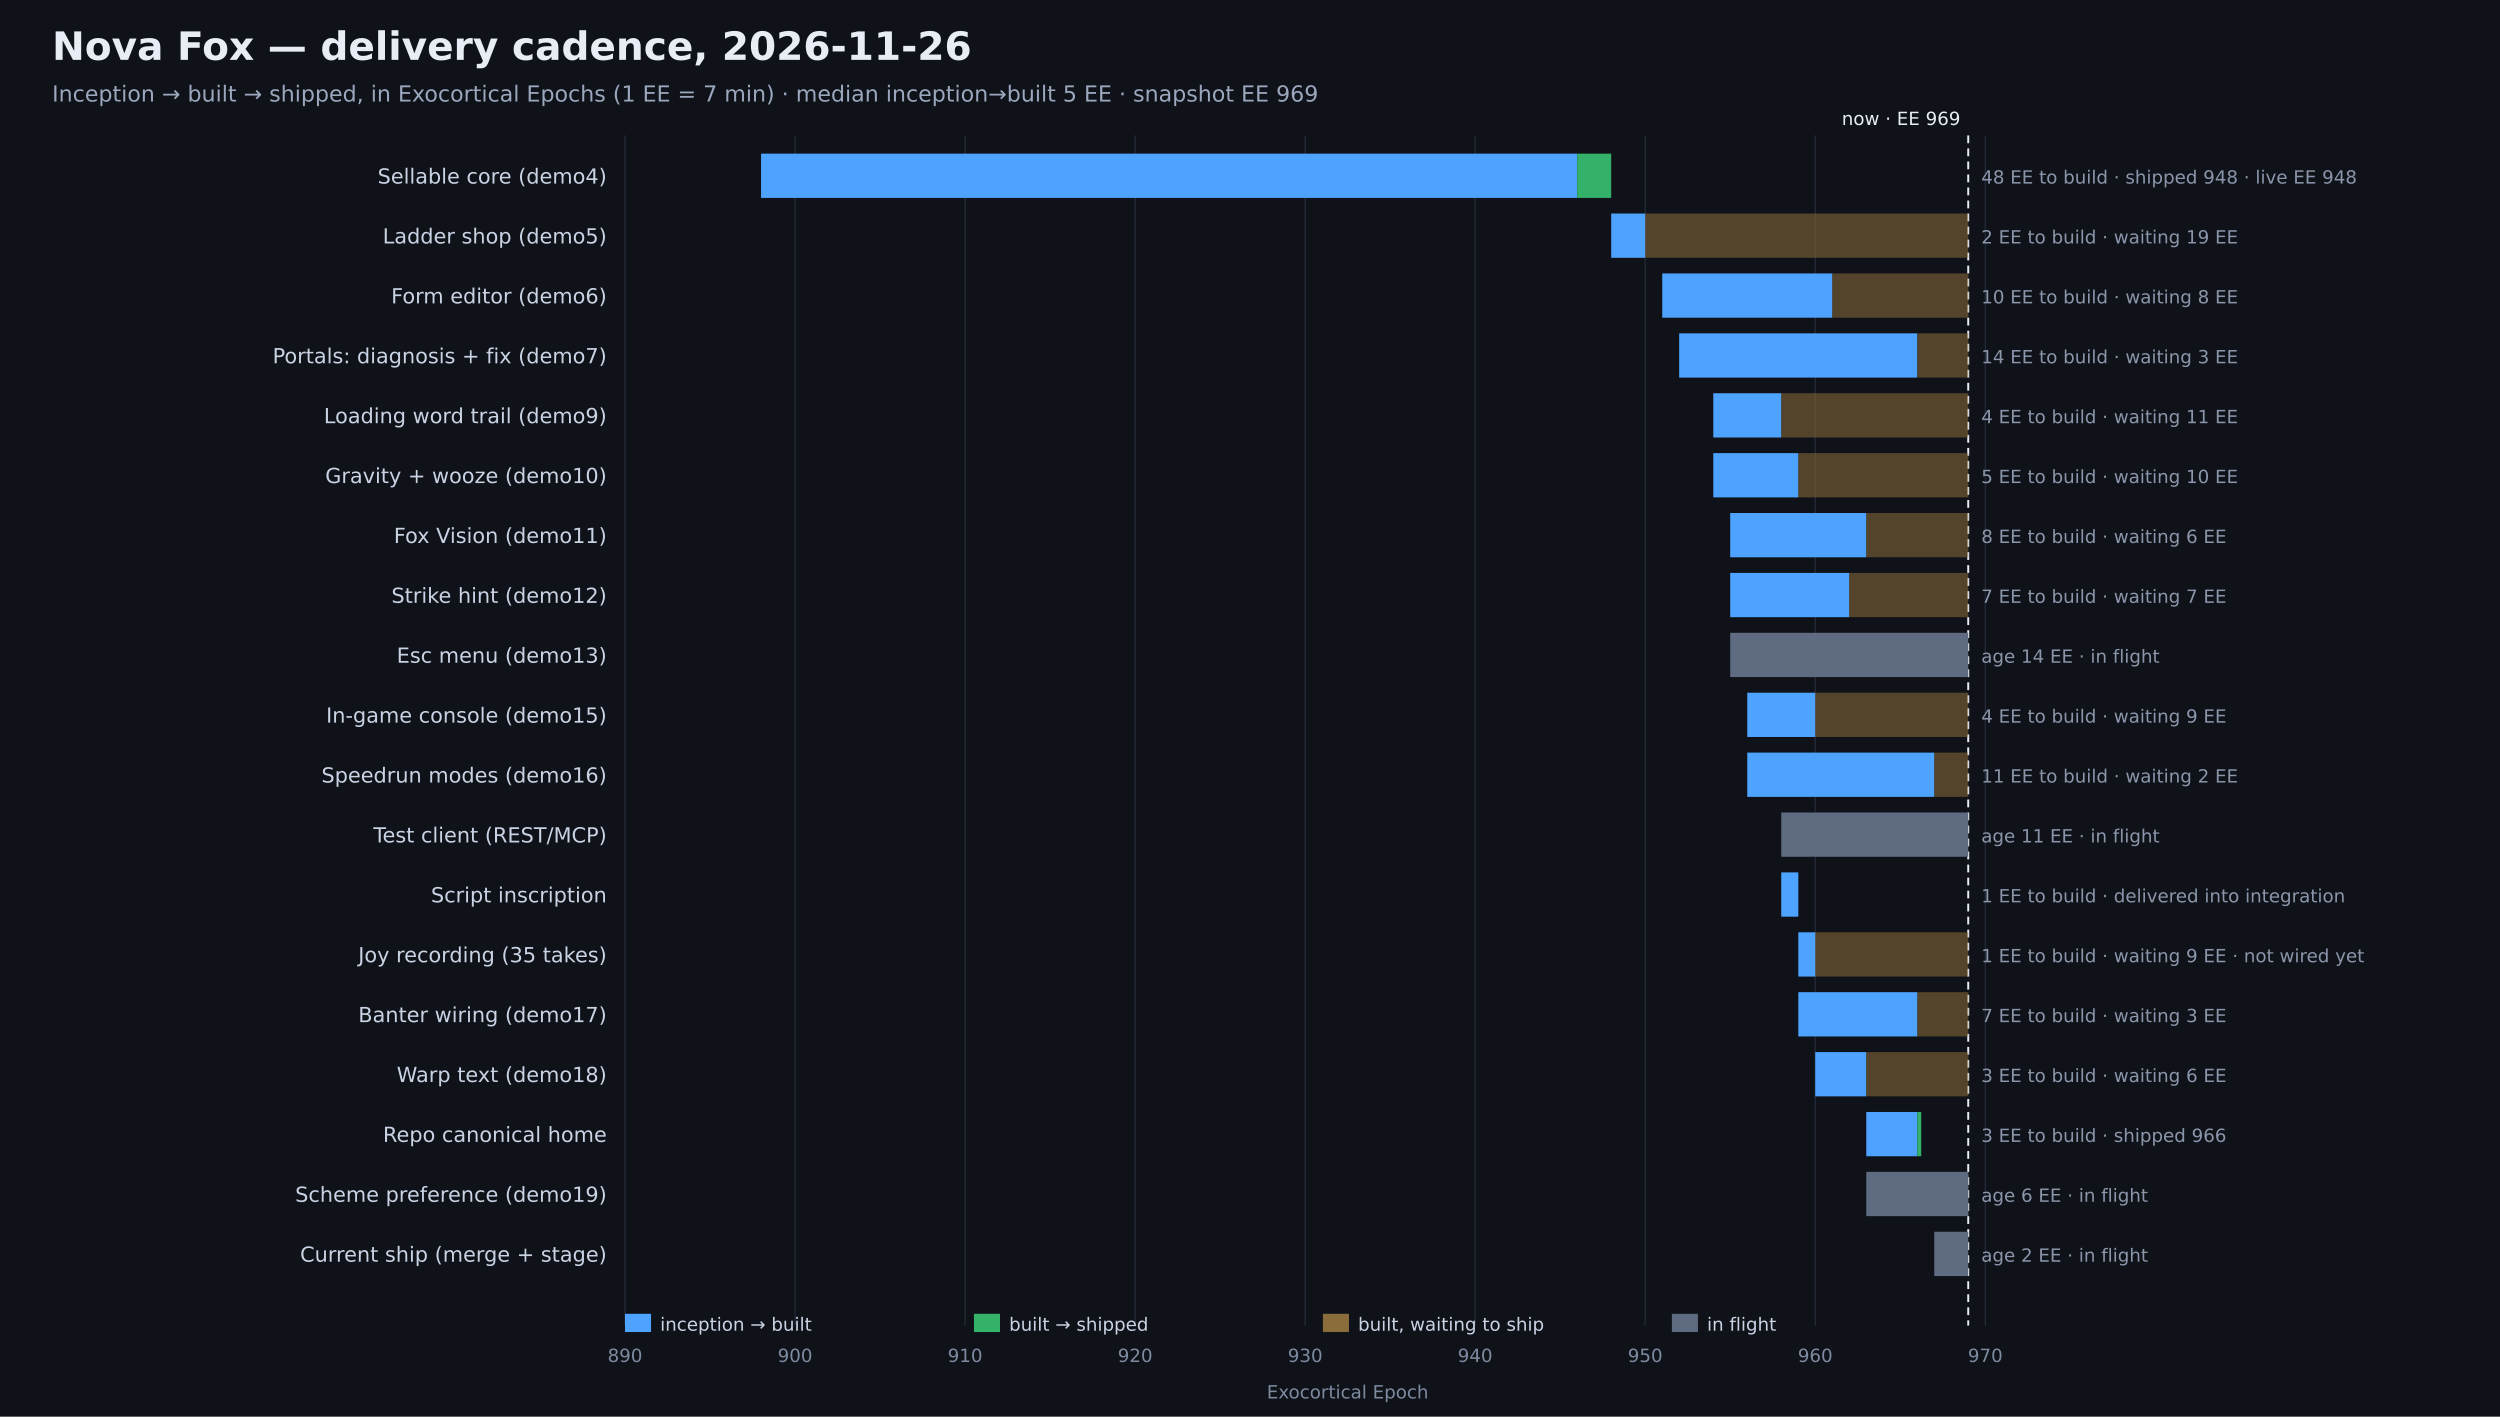
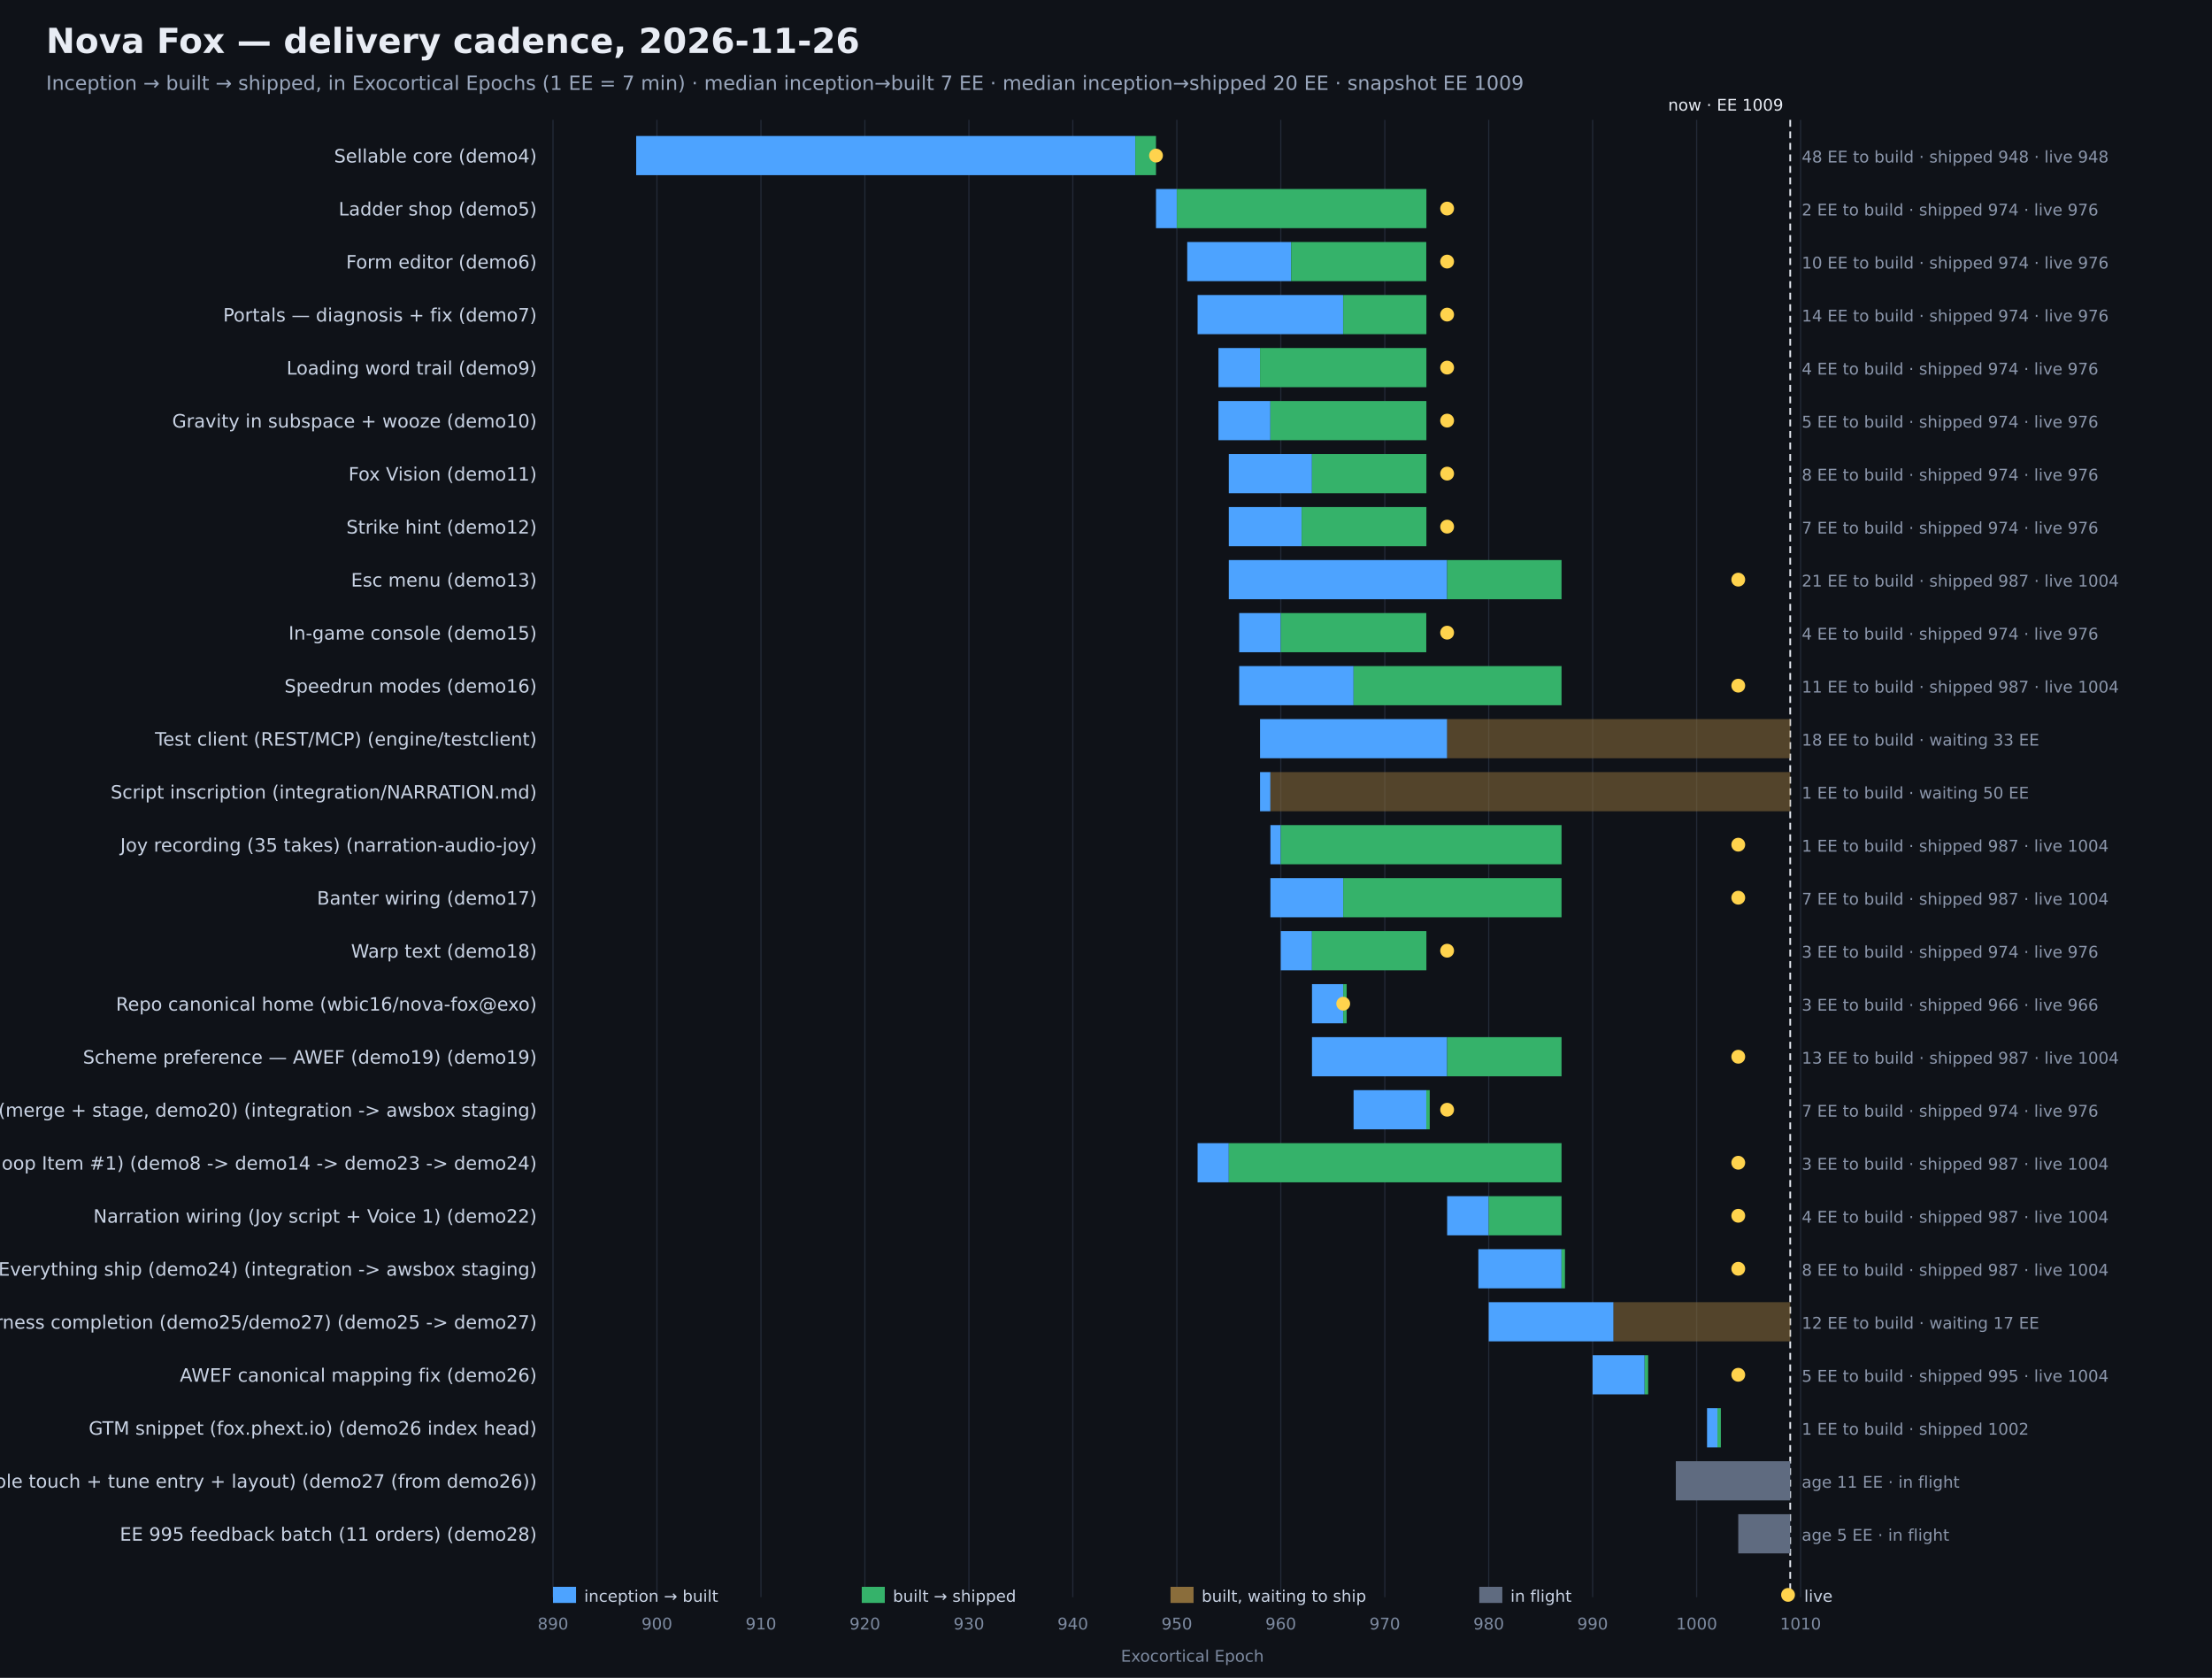
- <svg xmlns="http://www.w3.org/2000/svg" width="1920" height="1088" viewBox="0 0 1920 1088">
-   <rect width="1920" height="1088" fill="#0f1218" />
+ <svg xmlns="http://www.w3.org/2000/svg" width="1920" height="1456" viewBox="0 0 1920 1456">
+   <rect width="1920" height="1456" fill="#0f1218" />
  <text x="40" y="46" font-family="DejaVu Sans" font-size="30" font-weight="bold" fill="#e8ecf4">Nova Fox — delivery cadence, 2026-11-26</text>
-   <text x="40" y="78" font-family="DejaVu Sans" font-size="17" fill="#9aa7bd">Inception → built → shipped, in Exocortical Epochs (1 EE = 7 min) · median inception→built 5 EE · snapshot EE 969</text>
-   <line x1="480.0" y1="104" x2="480.0" y2="1018" stroke="#232a38" stroke-width="1" />
-   <text x="480.0" y="1046" font-family="DejaVu Sans" font-size="14" fill="#7d8aa0" text-anchor="middle">890</text>
-   <line x1="610.6" y1="104" x2="610.6" y2="1018" stroke="#232a38" stroke-width="1" />
-   <text x="610.6" y="1046" font-family="DejaVu Sans" font-size="14" fill="#7d8aa0" text-anchor="middle">900</text>
-   <line x1="741.2" y1="104" x2="741.2" y2="1018" stroke="#232a38" stroke-width="1" />
-   <text x="741.2" y="1046" font-family="DejaVu Sans" font-size="14" fill="#7d8aa0" text-anchor="middle">910</text>
-   <line x1="871.8" y1="104" x2="871.8" y2="1018" stroke="#232a38" stroke-width="1" />
-   <text x="871.8" y="1046" font-family="DejaVu Sans" font-size="14" fill="#7d8aa0" text-anchor="middle">920</text>
-   <line x1="1002.4" y1="104" x2="1002.4" y2="1018" stroke="#232a38" stroke-width="1" />
-   <text x="1002.4" y="1046" font-family="DejaVu Sans" font-size="14" fill="#7d8aa0" text-anchor="middle">930</text>
-   <line x1="1132.9" y1="104" x2="1132.9" y2="1018" stroke="#232a38" stroke-width="1" />
-   <text x="1132.9" y="1046" font-family="DejaVu Sans" font-size="14" fill="#7d8aa0" text-anchor="middle">940</text>
-   <line x1="1263.5" y1="104" x2="1263.5" y2="1018" stroke="#232a38" stroke-width="1" />
-   <text x="1263.5" y="1046" font-family="DejaVu Sans" font-size="14" fill="#7d8aa0" text-anchor="middle">950</text>
-   <line x1="1394.1" y1="104" x2="1394.1" y2="1018" stroke="#232a38" stroke-width="1" />
-   <text x="1394.1" y="1046" font-family="DejaVu Sans" font-size="14" fill="#7d8aa0" text-anchor="middle">960</text>
-   <line x1="1524.7" y1="104" x2="1524.7" y2="1018" stroke="#232a38" stroke-width="1" />
-   <text x="1524.7" y="1046" font-family="DejaVu Sans" font-size="14" fill="#7d8aa0" text-anchor="middle">970</text>
-   <text x="1035.0" y="1074" font-family="DejaVu Sans" font-size="14" fill="#7d8aa0" text-anchor="middle">Exocortical Epoch</text>
-   <line x1="1511.6" y1="104" x2="1511.6" y2="1018" stroke="#e8ecf4" stroke-width="1.5" stroke-dasharray="6 4" />
-   <text x="1505.6" y="96" font-family="DejaVu Sans" font-size="14" fill="#e8ecf4" text-anchor="end">now · EE 969</text>
+   <text x="40" y="78" font-family="DejaVu Sans" font-size="17" fill="#9aa7bd">Inception → built → shipped, in Exocortical Epochs (1 EE = 7 min) · median inception→built 7 EE · median inception→shipped 20 EE · snapshot EE 1009</text>
+   <line x1="480.0" y1="104" x2="480.0" y2="1386" stroke="#232a38" stroke-width="1" />
+   <text x="480.0" y="1414" font-family="DejaVu Sans" font-size="14" fill="#7d8aa0" text-anchor="middle">890</text>
+   <line x1="570.2" y1="104" x2="570.2" y2="1386" stroke="#232a38" stroke-width="1" />
+   <text x="570.2" y="1414" font-family="DejaVu Sans" font-size="14" fill="#7d8aa0" text-anchor="middle">900</text>
+   <line x1="660.5" y1="104" x2="660.5" y2="1386" stroke="#232a38" stroke-width="1" />
+   <text x="660.5" y="1414" font-family="DejaVu Sans" font-size="14" fill="#7d8aa0" text-anchor="middle">910</text>
+   <line x1="750.7" y1="104" x2="750.7" y2="1386" stroke="#232a38" stroke-width="1" />
+   <text x="750.7" y="1414" font-family="DejaVu Sans" font-size="14" fill="#7d8aa0" text-anchor="middle">920</text>
+   <line x1="841.0" y1="104" x2="841.0" y2="1386" stroke="#232a38" stroke-width="1" />
+   <text x="841.0" y="1414" font-family="DejaVu Sans" font-size="14" fill="#7d8aa0" text-anchor="middle">930</text>
+   <line x1="931.2" y1="104" x2="931.2" y2="1386" stroke="#232a38" stroke-width="1" />
+   <text x="931.2" y="1414" font-family="DejaVu Sans" font-size="14" fill="#7d8aa0" text-anchor="middle">940</text>
+   <line x1="1021.5" y1="104" x2="1021.5" y2="1386" stroke="#232a38" stroke-width="1" />
+   <text x="1021.5" y="1414" font-family="DejaVu Sans" font-size="14" fill="#7d8aa0" text-anchor="middle">950</text>
+   <line x1="1111.7" y1="104" x2="1111.7" y2="1386" stroke="#232a38" stroke-width="1" />
+   <text x="1111.7" y="1414" font-family="DejaVu Sans" font-size="14" fill="#7d8aa0" text-anchor="middle">960</text>
+   <line x1="1202.0" y1="104" x2="1202.0" y2="1386" stroke="#232a38" stroke-width="1" />
+   <text x="1202.0" y="1414" font-family="DejaVu Sans" font-size="14" fill="#7d8aa0" text-anchor="middle">970</text>
+   <line x1="1292.2" y1="104" x2="1292.2" y2="1386" stroke="#232a38" stroke-width="1" />
+   <text x="1292.2" y="1414" font-family="DejaVu Sans" font-size="14" fill="#7d8aa0" text-anchor="middle">980</text>
+   <line x1="1382.4" y1="104" x2="1382.4" y2="1386" stroke="#232a38" stroke-width="1" />
+   <text x="1382.4" y="1414" font-family="DejaVu Sans" font-size="14" fill="#7d8aa0" text-anchor="middle">990</text>
+   <line x1="1472.7" y1="104" x2="1472.7" y2="1386" stroke="#232a38" stroke-width="1" />
+   <text x="1472.7" y="1414" font-family="DejaVu Sans" font-size="14" fill="#7d8aa0" text-anchor="middle">1000</text>
+   <line x1="1562.9" y1="104" x2="1562.9" y2="1386" stroke="#232a38" stroke-width="1" />
+   <text x="1562.9" y="1414" font-family="DejaVu Sans" font-size="14" fill="#7d8aa0" text-anchor="middle">1010</text>
+   <text x="1035.0" y="1442" font-family="DejaVu Sans" font-size="14" fill="#7d8aa0" text-anchor="middle">Exocortical Epoch</text>
+   <line x1="1553.9" y1="104" x2="1553.9" y2="1386" stroke="#e8ecf4" stroke-width="1.5" stroke-dasharray="6 4" />
+   <text x="1547.9" y="96" font-family="DejaVu Sans" font-size="14" fill="#e8ecf4" text-anchor="end">now · EE 1009</text>
  <text x="466" y="141.0" font-family="DejaVu Sans" font-size="16" fill="#c9d3e4" text-anchor="end">Sellable core (demo4)</text>
-   <rect x="584.5" y="118" width="626.8" height="34" fill="#4da3ff" />
-   <rect x="1211.3" y="118" width="26.1" height="34" fill="#35b26a" />
-   <text x="1521.6" y="141.0" font-family="DejaVu Sans" font-size="14" fill="#8b96ab">48 EE to build · shipped 948 · live EE 948</text>
+   <rect x="552.2" y="118" width="433.2" height="34" fill="#4da3ff" />
+   <rect x="985.4" y="118" width="18.0" height="34" fill="#35b26a" />
+   <circle cx="1003.4" cy="135.0" r="6" fill="#ffd34d" />
+   <text x="1563.9" y="141.0" font-family="DejaVu Sans" font-size="14" fill="#8b96ab">48 EE to build · shipped 948 · live 948</text>
  <text x="466" y="187.0" font-family="DejaVu Sans" font-size="16" fill="#c9d3e4" text-anchor="end">Ladder shop (demo5)</text>
-   <rect x="1237.4" y="164" width="26.1" height="34" fill="#4da3ff" />
-   <rect x="1263.5" y="164" width="248.1" height="34" fill="#8a6d3b" fill-opacity="0.55" />
-   <text x="1521.6" y="187.0" font-family="DejaVu Sans" font-size="14" fill="#8b96ab">2 EE to build · waiting 19 EE</text>
+   <rect x="1003.4" y="164" width="18.0" height="34" fill="#4da3ff" />
+   <rect x="1021.5" y="164" width="216.6" height="34" fill="#35b26a" />
+   <circle cx="1256.1" cy="181.0" r="6" fill="#ffd34d" />
+   <text x="1563.9" y="187.0" font-family="DejaVu Sans" font-size="14" fill="#8b96ab">2 EE to build · shipped 974 · live 976</text>
  <text x="466" y="233.0" font-family="DejaVu Sans" font-size="16" fill="#c9d3e4" text-anchor="end">Form editor (demo6)</text>
-   <rect x="1276.6" y="210" width="130.6" height="34" fill="#4da3ff" />
-   <rect x="1407.2" y="210" width="104.5" height="34" fill="#8a6d3b" fill-opacity="0.55" />
-   <text x="1521.6" y="233.0" font-family="DejaVu Sans" font-size="14" fill="#8b96ab">10 EE to build · waiting 8 EE</text>
-   <text x="466" y="279.0" font-family="DejaVu Sans" font-size="16" fill="#c9d3e4" text-anchor="end">Portals: diagnosis + fix (demo7)</text>
-   <rect x="1289.6" y="256" width="182.8" height="34" fill="#4da3ff" />
-   <rect x="1472.5" y="256" width="39.2" height="34" fill="#8a6d3b" fill-opacity="0.55" />
-   <text x="1521.6" y="279.0" font-family="DejaVu Sans" font-size="14" fill="#8b96ab">14 EE to build · waiting 3 EE</text>
+   <rect x="1030.5" y="210" width="90.2" height="34" fill="#4da3ff" />
+   <rect x="1120.7" y="210" width="117.3" height="34" fill="#35b26a" />
+   <circle cx="1256.1" cy="227.0" r="6" fill="#ffd34d" />
+   <text x="1563.9" y="233.0" font-family="DejaVu Sans" font-size="14" fill="#8b96ab">10 EE to build · shipped 974 · live 976</text>
+   <text x="466" y="279.0" font-family="DejaVu Sans" font-size="16" fill="#c9d3e4" text-anchor="end">Portals — diagnosis + fix (demo7)</text>
+   <rect x="1039.5" y="256" width="126.3" height="34" fill="#4da3ff" />
+   <rect x="1165.9" y="256" width="72.2" height="34" fill="#35b26a" />
+   <circle cx="1256.1" cy="273.0" r="6" fill="#ffd34d" />
+   <text x="1563.9" y="279.0" font-family="DejaVu Sans" font-size="14" fill="#8b96ab">14 EE to build · shipped 974 · live 976</text>
  <text x="466" y="325.0" font-family="DejaVu Sans" font-size="16" fill="#c9d3e4" text-anchor="end">Loading word trail (demo9)</text>
-   <rect x="1315.8" y="302" width="52.2" height="34" fill="#4da3ff" />
-   <rect x="1368.0" y="302" width="143.6" height="34" fill="#8a6d3b" fill-opacity="0.55" />
-   <text x="1521.6" y="325.0" font-family="DejaVu Sans" font-size="14" fill="#8b96ab">4 EE to build · waiting 11 EE</text>
-   <text x="466" y="371.0" font-family="DejaVu Sans" font-size="16" fill="#c9d3e4" text-anchor="end">Gravity + wooze (demo10)</text>
-   <rect x="1315.8" y="348" width="65.3" height="34" fill="#4da3ff" />
-   <rect x="1381.1" y="348" width="130.6" height="34" fill="#8a6d3b" fill-opacity="0.55" />
-   <text x="1521.6" y="371.0" font-family="DejaVu Sans" font-size="14" fill="#8b96ab">5 EE to build · waiting 10 EE</text>
+   <rect x="1057.6" y="302" width="36.1" height="34" fill="#4da3ff" />
+   <rect x="1093.7" y="302" width="144.4" height="34" fill="#35b26a" />
+   <circle cx="1256.1" cy="319.0" r="6" fill="#ffd34d" />
+   <text x="1563.9" y="325.0" font-family="DejaVu Sans" font-size="14" fill="#8b96ab">4 EE to build · shipped 974 · live 976</text>
+   <text x="466" y="371.0" font-family="DejaVu Sans" font-size="16" fill="#c9d3e4" text-anchor="end">Gravity in subspace + wooze (demo10)</text>
+   <rect x="1057.6" y="348" width="45.1" height="34" fill="#4da3ff" />
+   <rect x="1102.7" y="348" width="135.4" height="34" fill="#35b26a" />
+   <circle cx="1256.1" cy="365.0" r="6" fill="#ffd34d" />
+   <text x="1563.9" y="371.0" font-family="DejaVu Sans" font-size="14" fill="#8b96ab">5 EE to build · shipped 974 · live 976</text>
  <text x="466" y="417.0" font-family="DejaVu Sans" font-size="16" fill="#c9d3e4" text-anchor="end">Fox Vision (demo11)</text>
-   <rect x="1328.8" y="394" width="104.5" height="34" fill="#4da3ff" />
-   <rect x="1433.3" y="394" width="78.4" height="34" fill="#8a6d3b" fill-opacity="0.55" />
-   <text x="1521.6" y="417.0" font-family="DejaVu Sans" font-size="14" fill="#8b96ab">8 EE to build · waiting 6 EE</text>
+   <rect x="1066.6" y="394" width="72.2" height="34" fill="#4da3ff" />
+   <rect x="1138.8" y="394" width="99.3" height="34" fill="#35b26a" />
+   <circle cx="1256.1" cy="411.0" r="6" fill="#ffd34d" />
+   <text x="1563.9" y="417.0" font-family="DejaVu Sans" font-size="14" fill="#8b96ab">8 EE to build · shipped 974 · live 976</text>
  <text x="466" y="463.0" font-family="DejaVu Sans" font-size="16" fill="#c9d3e4" text-anchor="end">Strike hint (demo12)</text>
-   <rect x="1328.8" y="440" width="91.4" height="34" fill="#4da3ff" />
-   <rect x="1420.2" y="440" width="91.4" height="34" fill="#8a6d3b" fill-opacity="0.55" />
-   <text x="1521.6" y="463.0" font-family="DejaVu Sans" font-size="14" fill="#8b96ab">7 EE to build · waiting 7 EE</text>
+   <rect x="1066.6" y="440" width="63.2" height="34" fill="#4da3ff" />
+   <rect x="1129.8" y="440" width="108.3" height="34" fill="#35b26a" />
+   <circle cx="1256.1" cy="457.0" r="6" fill="#ffd34d" />
+   <text x="1563.9" y="463.0" font-family="DejaVu Sans" font-size="14" fill="#8b96ab">7 EE to build · shipped 974 · live 976</text>
  <text x="466" y="509.0" font-family="DejaVu Sans" font-size="16" fill="#c9d3e4" text-anchor="end">Esc menu (demo13)</text>
-   <rect x="1328.8" y="486" width="182.8" height="34" fill="#5f6b80" />
-   <text x="1521.6" y="509.0" font-family="DejaVu Sans" font-size="14" fill="#8b96ab">age 14 EE · in flight</text>
+   <rect x="1066.6" y="486" width="189.5" height="34" fill="#4da3ff" />
+   <rect x="1256.1" y="486" width="99.3" height="34" fill="#35b26a" />
+   <circle cx="1508.8" cy="503.0" r="6" fill="#ffd34d" />
+   <text x="1563.9" y="509.0" font-family="DejaVu Sans" font-size="14" fill="#8b96ab">21 EE to build · shipped 987 · live 1004</text>
  <text x="466" y="555.0" font-family="DejaVu Sans" font-size="16" fill="#c9d3e4" text-anchor="end">In-game console (demo15)</text>
-   <rect x="1341.9" y="532" width="52.2" height="34" fill="#4da3ff" />
-   <rect x="1394.1" y="532" width="117.5" height="34" fill="#8a6d3b" fill-opacity="0.55" />
-   <text x="1521.6" y="555.0" font-family="DejaVu Sans" font-size="14" fill="#8b96ab">4 EE to build · waiting 9 EE</text>
+   <rect x="1075.6" y="532" width="36.1" height="34" fill="#4da3ff" />
+   <rect x="1111.7" y="532" width="126.3" height="34" fill="#35b26a" />
+   <circle cx="1256.1" cy="549.0" r="6" fill="#ffd34d" />
+   <text x="1563.9" y="555.0" font-family="DejaVu Sans" font-size="14" fill="#8b96ab">4 EE to build · shipped 974 · live 976</text>
  <text x="466" y="601.0" font-family="DejaVu Sans" font-size="16" fill="#c9d3e4" text-anchor="end">Speedrun modes (demo16)</text>
-   <rect x="1341.9" y="578" width="143.6" height="34" fill="#4da3ff" />
-   <rect x="1485.5" y="578" width="26.1" height="34" fill="#8a6d3b" fill-opacity="0.55" />
-   <text x="1521.6" y="601.0" font-family="DejaVu Sans" font-size="14" fill="#8b96ab">11 EE to build · waiting 2 EE</text>
-   <text x="466" y="647.0" font-family="DejaVu Sans" font-size="16" fill="#c9d3e4" text-anchor="end">Test client (REST/MCP)</text>
-   <rect x="1368.0" y="624" width="143.6" height="34" fill="#5f6b80" />
-   <text x="1521.6" y="647.0" font-family="DejaVu Sans" font-size="14" fill="#8b96ab">age 11 EE · in flight</text>
-   <text x="466" y="693.0" font-family="DejaVu Sans" font-size="16" fill="#c9d3e4" text-anchor="end">Script inscription</text>
-   <rect x="1368.0" y="670" width="13.1" height="34" fill="#4da3ff" />
-   <text x="1521.6" y="693.0" font-family="DejaVu Sans" font-size="14" fill="#8b96ab">1 EE to build · delivered into integration</text>
-   <text x="466" y="739.0" font-family="DejaVu Sans" font-size="16" fill="#c9d3e4" text-anchor="end">Joy recording (35 takes)</text>
-   <rect x="1381.1" y="716" width="13.1" height="34" fill="#4da3ff" />
-   <rect x="1394.1" y="716" width="117.5" height="34" fill="#8a6d3b" fill-opacity="0.55" />
-   <text x="1521.6" y="739.0" font-family="DejaVu Sans" font-size="14" fill="#8b96ab">1 EE to build · waiting 9 EE · not wired yet</text>
+   <rect x="1075.6" y="578" width="99.3" height="34" fill="#4da3ff" />
+   <rect x="1174.9" y="578" width="180.5" height="34" fill="#35b26a" />
+   <circle cx="1508.8" cy="595.0" r="6" fill="#ffd34d" />
+   <text x="1563.9" y="601.0" font-family="DejaVu Sans" font-size="14" fill="#8b96ab">11 EE to build · shipped 987 · live 1004</text>
+   <text x="466" y="647.0" font-family="DejaVu Sans" font-size="16" fill="#c9d3e4" text-anchor="end">Test client (REST/MCP) (engine/testclient)</text>
+   <rect x="1093.7" y="624" width="162.4" height="34" fill="#4da3ff" />
+   <rect x="1256.1" y="624" width="297.8" height="34" fill="#8a6d3b" fill-opacity="0.55" />
+   <text x="1563.9" y="647.0" font-family="DejaVu Sans" font-size="14" fill="#8b96ab">18 EE to build · waiting 33 EE</text>
+   <text x="466" y="693.0" font-family="DejaVu Sans" font-size="16" fill="#c9d3e4" text-anchor="end">Script inscription (integration/NARRATION.md)</text>
+   <rect x="1093.7" y="670" width="9.0" height="34" fill="#4da3ff" />
+   <rect x="1102.7" y="670" width="451.2" height="34" fill="#8a6d3b" fill-opacity="0.55" />
+   <text x="1563.9" y="693.0" font-family="DejaVu Sans" font-size="14" fill="#8b96ab">1 EE to build · waiting 50 EE</text>
+   <text x="466" y="739.0" font-family="DejaVu Sans" font-size="16" fill="#c9d3e4" text-anchor="end">Joy recording (35 takes) (narration-audio-joy)</text>
+   <rect x="1102.7" y="716" width="9.0" height="34" fill="#4da3ff" />
+   <rect x="1111.7" y="716" width="243.7" height="34" fill="#35b26a" />
+   <circle cx="1508.8" cy="733.0" r="6" fill="#ffd34d" />
+   <text x="1563.9" y="739.0" font-family="DejaVu Sans" font-size="14" fill="#8b96ab">1 EE to build · shipped 987 · live 1004</text>
  <text x="466" y="785.0" font-family="DejaVu Sans" font-size="16" fill="#c9d3e4" text-anchor="end">Banter wiring (demo17)</text>
-   <rect x="1381.1" y="762" width="91.4" height="34" fill="#4da3ff" />
-   <rect x="1472.5" y="762" width="39.2" height="34" fill="#8a6d3b" fill-opacity="0.55" />
-   <text x="1521.6" y="785.0" font-family="DejaVu Sans" font-size="14" fill="#8b96ab">7 EE to build · waiting 3 EE</text>
+   <rect x="1102.7" y="762" width="63.2" height="34" fill="#4da3ff" />
+   <rect x="1165.9" y="762" width="189.5" height="34" fill="#35b26a" />
+   <circle cx="1508.8" cy="779.0" r="6" fill="#ffd34d" />
+   <text x="1563.9" y="785.0" font-family="DejaVu Sans" font-size="14" fill="#8b96ab">7 EE to build · shipped 987 · live 1004</text>
  <text x="466" y="831.0" font-family="DejaVu Sans" font-size="16" fill="#c9d3e4" text-anchor="end">Warp text (demo18)</text>
-   <rect x="1394.1" y="808" width="39.2" height="34" fill="#4da3ff" />
-   <rect x="1433.3" y="808" width="78.4" height="34" fill="#8a6d3b" fill-opacity="0.55" />
-   <text x="1521.6" y="831.0" font-family="DejaVu Sans" font-size="14" fill="#8b96ab">3 EE to build · waiting 6 EE</text>
-   <text x="466" y="877.0" font-family="DejaVu Sans" font-size="16" fill="#c9d3e4" text-anchor="end">Repo canonical home</text>
-   <rect x="1433.3" y="854" width="39.2" height="34" fill="#4da3ff" />
-   <rect x="1472.5" y="854" width="3.0" height="34" fill="#35b26a" />
-   <text x="1521.6" y="877.0" font-family="DejaVu Sans" font-size="14" fill="#8b96ab">3 EE to build · shipped 966</text>
-   <text x="466" y="923.0" font-family="DejaVu Sans" font-size="16" fill="#c9d3e4" text-anchor="end">Scheme preference (demo19)</text>
-   <rect x="1433.3" y="900" width="78.4" height="34" fill="#5f6b80" />
-   <text x="1521.6" y="923.0" font-family="DejaVu Sans" font-size="14" fill="#8b96ab">age 6 EE · in flight</text>
-   <text x="466" y="969.0" font-family="DejaVu Sans" font-size="16" fill="#c9d3e4" text-anchor="end">Current ship (merge + stage)</text>
-   <rect x="1485.5" y="946" width="26.1" height="34" fill="#5f6b80" />
-   <text x="1521.6" y="969.0" font-family="DejaVu Sans" font-size="14" fill="#8b96ab">age 2 EE · in flight</text>
-   <rect x="480" y="1009" width="20" height="14" fill="#4da3ff" />
-   <text x="507" y="1022" font-family="DejaVu Sans" font-size="14" fill="#c9d3e4">inception → built</text>
-   <rect x="748" y="1009" width="20" height="14" fill="#35b26a" />
-   <text x="775" y="1022" font-family="DejaVu Sans" font-size="14" fill="#c9d3e4">built → shipped</text>
-   <rect x="1016" y="1009" width="20" height="14" fill="#8a6d3b" />
-   <text x="1043" y="1022" font-family="DejaVu Sans" font-size="14" fill="#c9d3e4">built, waiting to ship</text>
-   <rect x="1284" y="1009" width="20" height="14" fill="#5f6b80" />
-   <text x="1311" y="1022" font-family="DejaVu Sans" font-size="14" fill="#c9d3e4">in flight</text>
+   <rect x="1111.7" y="808" width="27.1" height="34" fill="#4da3ff" />
+   <rect x="1138.8" y="808" width="99.3" height="34" fill="#35b26a" />
+   <circle cx="1256.1" cy="825.0" r="6" fill="#ffd34d" />
+   <text x="1563.9" y="831.0" font-family="DejaVu Sans" font-size="14" fill="#8b96ab">3 EE to build · shipped 974 · live 976</text>
+   <text x="466" y="877.0" font-family="DejaVu Sans" font-size="16" fill="#c9d3e4" text-anchor="end">Repo canonical home (wbic16/nova-fox@exo)</text>
+   <rect x="1138.8" y="854" width="27.1" height="34" fill="#4da3ff" />
+   <rect x="1165.9" y="854" width="3.0" height="34" fill="#35b26a" />
+   <circle cx="1165.9" cy="871.0" r="6" fill="#ffd34d" />
+   <text x="1563.9" y="877.0" font-family="DejaVu Sans" font-size="14" fill="#8b96ab">3 EE to build · shipped 966 · live 966</text>
+   <text x="466" y="923.0" font-family="DejaVu Sans" font-size="16" fill="#c9d3e4" text-anchor="end">Scheme preference — AWEF (demo19) (demo19)</text>
+   <rect x="1138.8" y="900" width="117.3" height="34" fill="#4da3ff" />
+   <rect x="1256.1" y="900" width="99.3" height="34" fill="#35b26a" />
+   <circle cx="1508.8" cy="917.0" r="6" fill="#ffd34d" />
+   <text x="1563.9" y="923.0" font-family="DejaVu Sans" font-size="14" fill="#8b96ab">13 EE to build · shipped 987 · live 1004</text>
+   <text x="466" y="969.0" font-family="DejaVu Sans" font-size="16" fill="#c9d3e4" text-anchor="end">Current ship (merge + stage, demo20) (integration -&gt; awsbox staging)</text>
+   <rect x="1174.9" y="946" width="63.2" height="34" fill="#4da3ff" />
+   <rect x="1238.0" y="946" width="3.0" height="34" fill="#35b26a" />
+   <circle cx="1256.1" cy="963.0" r="6" fill="#ffd34d" />
+   <text x="1563.9" y="969.0" font-family="DejaVu Sans" font-size="14" fill="#8b96ab">7 EE to build · shipped 974 · live 976</text>
+   <text x="466" y="1015.0" font-family="DejaVu Sans" font-size="16" fill="#c9d3e4" text-anchor="end">Idea door (dev-loop Item #1) (demo8 -&gt; demo14 -&gt; demo23 -&gt; demo24)</text>
+   <rect x="1039.5" y="992" width="27.1" height="34" fill="#4da3ff" />
+   <rect x="1066.6" y="992" width="288.8" height="34" fill="#35b26a" />
+   <circle cx="1508.8" cy="1009.0" r="6" fill="#ffd34d" />
+   <text x="1563.9" y="1015.0" font-family="DejaVu Sans" font-size="14" fill="#8b96ab">3 EE to build · shipped 987 · live 1004</text>
+   <text x="466" y="1061.0" font-family="DejaVu Sans" font-size="16" fill="#c9d3e4" text-anchor="end">Narration wiring (Joy script + Voice 1) (demo22)</text>
+   <rect x="1256.1" y="1038" width="36.1" height="34" fill="#4da3ff" />
+   <rect x="1292.2" y="1038" width="63.2" height="34" fill="#35b26a" />
+   <circle cx="1508.8" cy="1055.0" r="6" fill="#ffd34d" />
+   <text x="1563.9" y="1061.0" font-family="DejaVu Sans" font-size="14" fill="#8b96ab">4 EE to build · shipped 987 · live 1004</text>
+   <text x="466" y="1107.0" font-family="DejaVu Sans" font-size="16" fill="#c9d3e4" text-anchor="end">Everything ship (demo24) (integration -&gt; awsbox staging)</text>
+   <rect x="1283.2" y="1084" width="72.2" height="34" fill="#4da3ff" />
+   <rect x="1355.4" y="1084" width="3.0" height="34" fill="#35b26a" />
+   <circle cx="1508.8" cy="1101.0" r="6" fill="#ffd34d" />
+   <text x="1563.9" y="1107.0" font-family="DejaVu Sans" font-size="14" fill="#8b96ab">8 EE to build · shipped 987 · live 1004</text>
+   <text x="466" y="1153.0" font-family="DejaVu Sans" font-size="16" fill="#c9d3e4" text-anchor="end">Item #1 harness completion (demo25/demo27) (demo25 -&gt; demo27)</text>
+   <rect x="1292.2" y="1130" width="108.3" height="34" fill="#4da3ff" />
+   <rect x="1400.5" y="1130" width="153.4" height="34" fill="#8a6d3b" fill-opacity="0.55" />
+   <text x="1563.9" y="1153.0" font-family="DejaVu Sans" font-size="14" fill="#8b96ab">12 EE to build · waiting 17 EE</text>
+   <text x="466" y="1199.0" font-family="DejaVu Sans" font-size="16" fill="#c9d3e4" text-anchor="end">AWEF canonical mapping fix (demo26)</text>
+   <rect x="1382.4" y="1176" width="45.1" height="34" fill="#4da3ff" />
+   <rect x="1427.6" y="1176" width="3.0" height="34" fill="#35b26a" />
+   <circle cx="1508.8" cy="1193.0" r="6" fill="#ffd34d" />
+   <text x="1563.9" y="1199.0" font-family="DejaVu Sans" font-size="14" fill="#8b96ab">5 EE to build · shipped 995 · live 1004</text>
+   <text x="466" y="1245.0" font-family="DejaVu Sans" font-size="16" fill="#c9d3e4" text-anchor="end">GTM snippet (fox.phext.io) (demo26 index head)</text>
+   <rect x="1481.7" y="1222" width="9.0" height="34" fill="#4da3ff" />
+   <rect x="1490.7" y="1222" width="3.0" height="34" fill="#35b26a" />
+   <text x="1563.9" y="1245.0" font-family="DejaVu Sans" font-size="14" fill="#8b96ab">1 EE to build · shipped 1002</text>
+   <text x="466" y="1291.0" font-family="DejaVu Sans" font-size="16" fill="#c9d3e4" text-anchor="end">Phone fix (console touch + tune entry + layout) (demo27 (from demo26))</text>
+   <rect x="1454.6" y="1268" width="99.3" height="34" fill="#5f6b80" />
+   <text x="1563.9" y="1291.0" font-family="DejaVu Sans" font-size="14" fill="#8b96ab">age 11 EE · in flight</text>
+   <text x="466" y="1337.0" font-family="DejaVu Sans" font-size="16" fill="#c9d3e4" text-anchor="end">EE 995 feedback batch (11 orders) (demo28)</text>
+   <rect x="1508.8" y="1314" width="45.1" height="34" fill="#5f6b80" />
+   <text x="1563.9" y="1337.0" font-family="DejaVu Sans" font-size="14" fill="#8b96ab">age 5 EE · in flight</text>
+   <rect x="480" y="1377" width="20" height="14" fill="#4da3ff" />
+   <text x="507" y="1390" font-family="DejaVu Sans" font-size="14" fill="#c9d3e4">inception → built</text>
+   <rect x="748" y="1377" width="20" height="14" fill="#35b26a" />
+   <text x="775" y="1390" font-family="DejaVu Sans" font-size="14" fill="#c9d3e4">built → shipped</text>
+   <rect x="1016" y="1377" width="20" height="14" fill="#8a6d3b" />
+   <text x="1043" y="1390" font-family="DejaVu Sans" font-size="14" fill="#c9d3e4">built, waiting to ship</text>
+   <rect x="1284" y="1377" width="20" height="14" fill="#5f6b80" />
+   <text x="1311" y="1390" font-family="DejaVu Sans" font-size="14" fill="#c9d3e4">in flight</text>
+   <circle cx="1552" cy="1384" r="6" fill="#ffd34d" />
+   <text x="1566" y="1390" font-family="DejaVu Sans" font-size="14" fill="#c9d3e4">live</text>
</svg>
